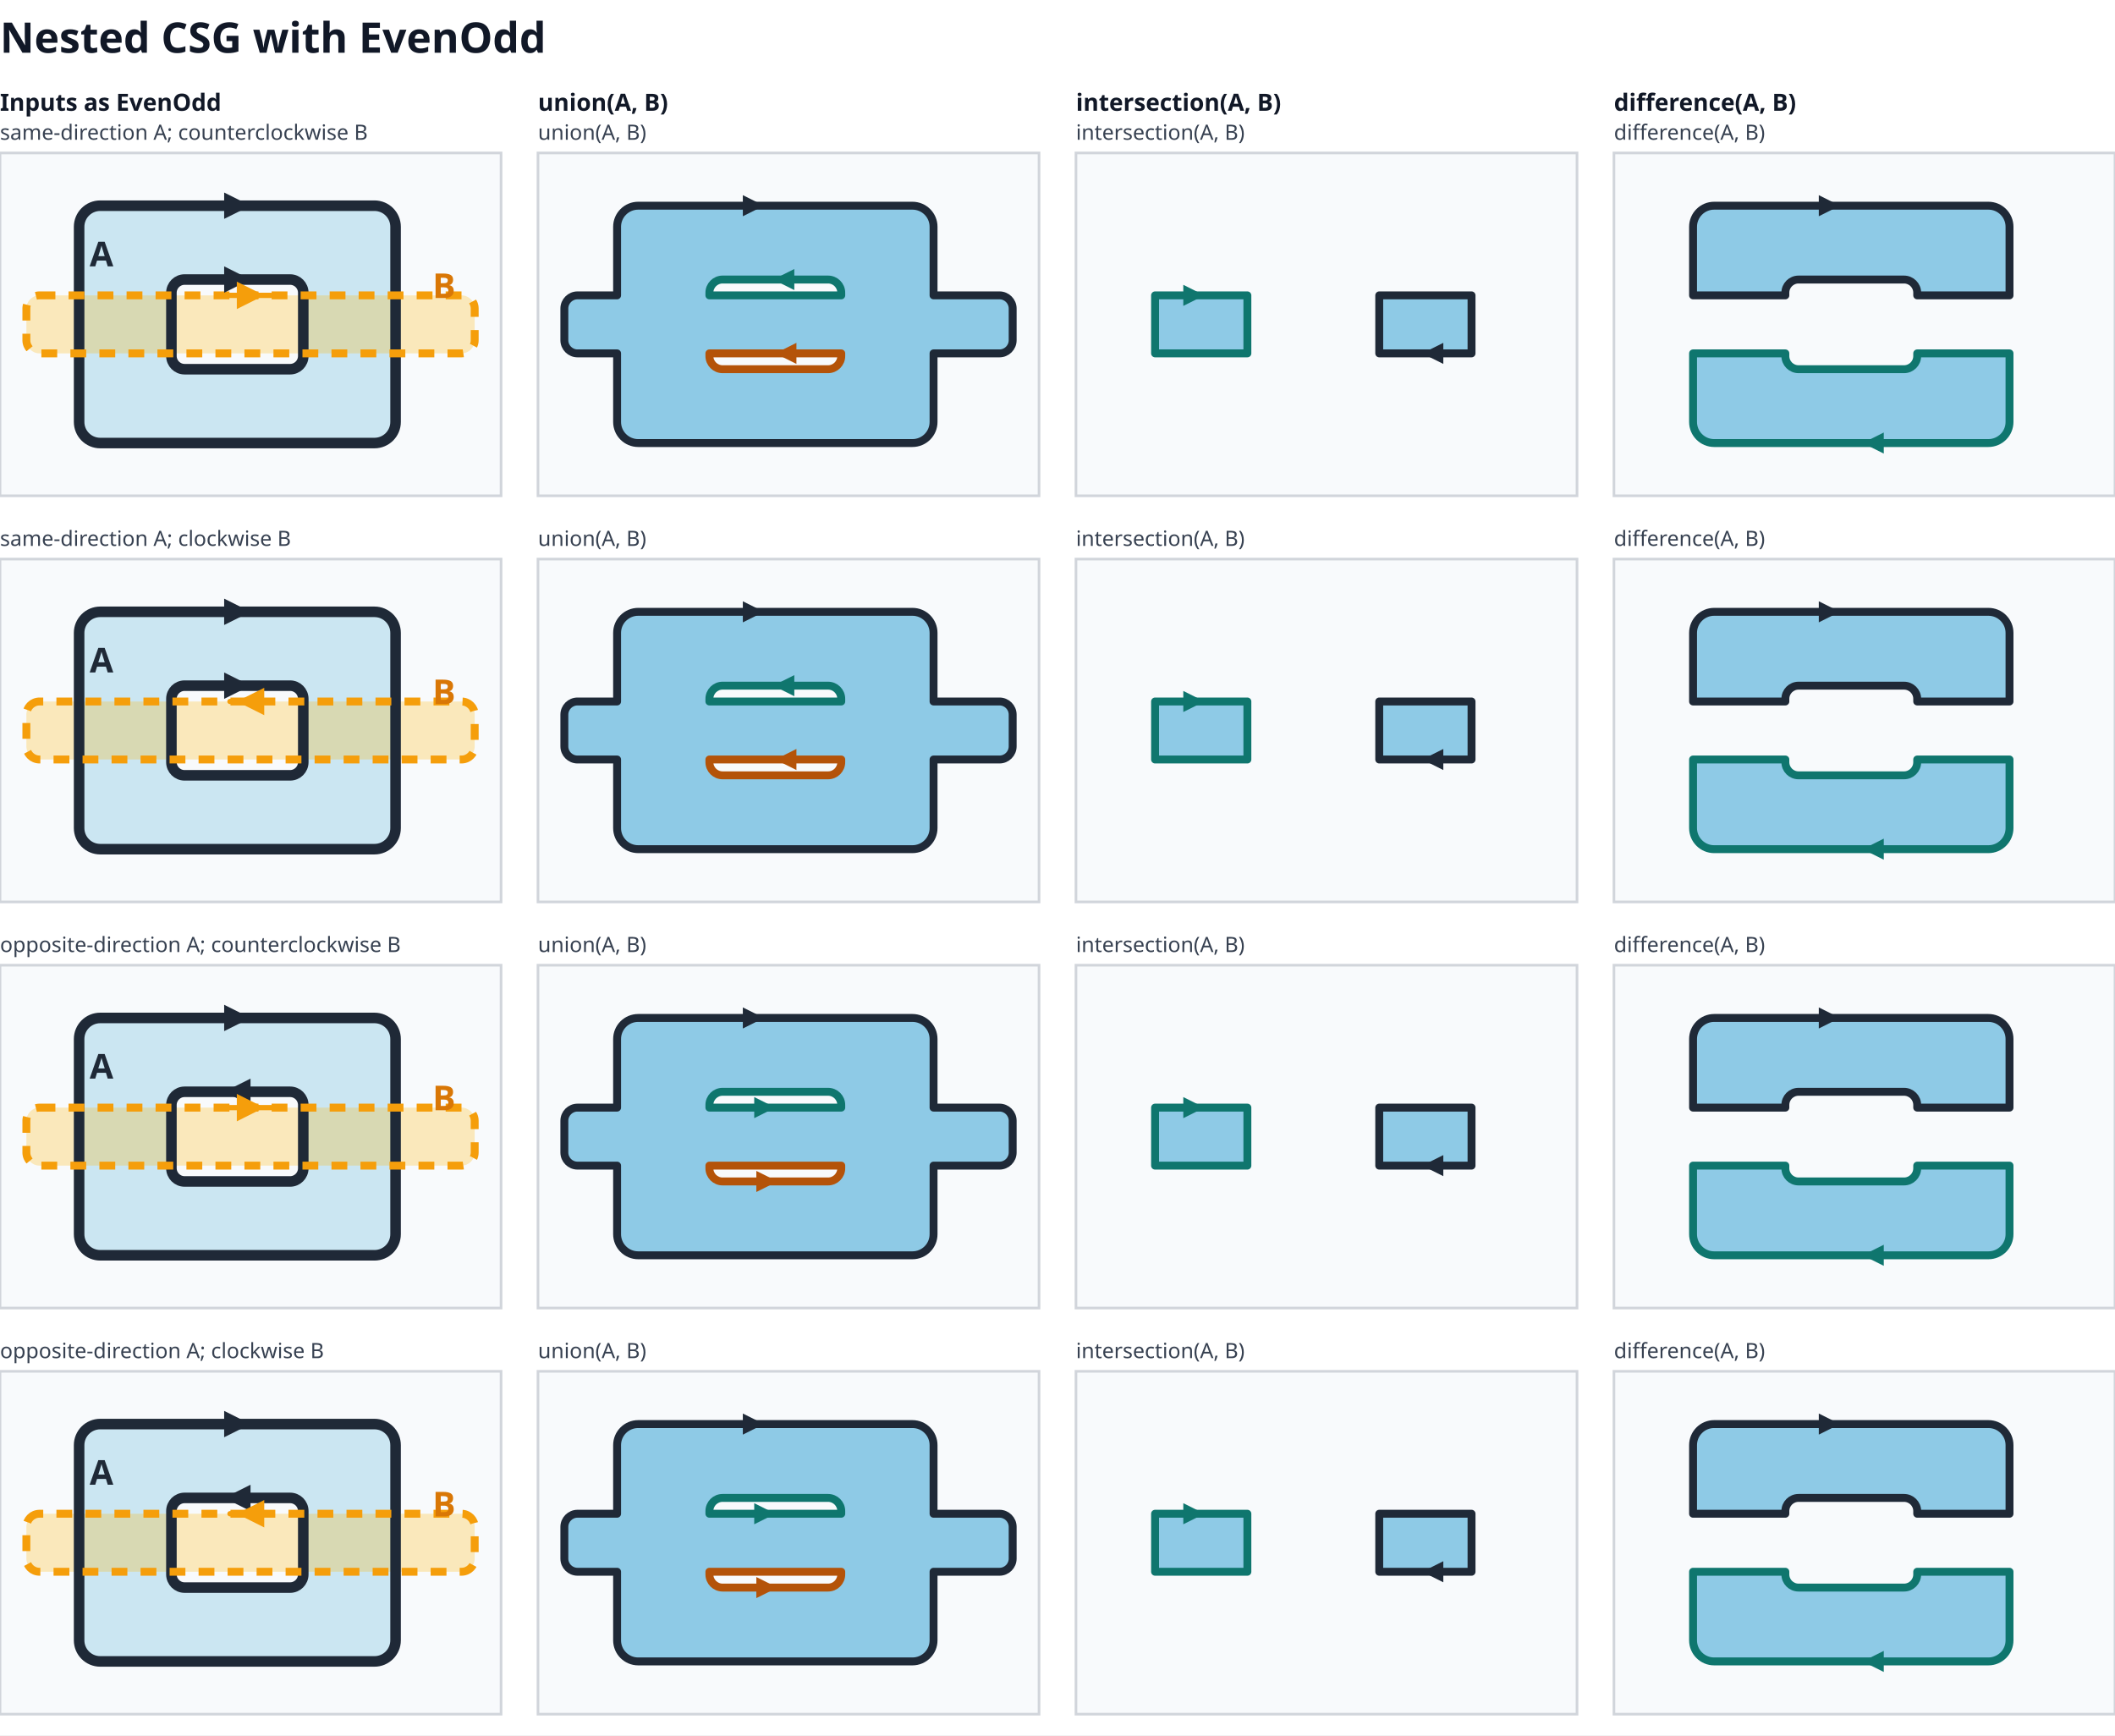
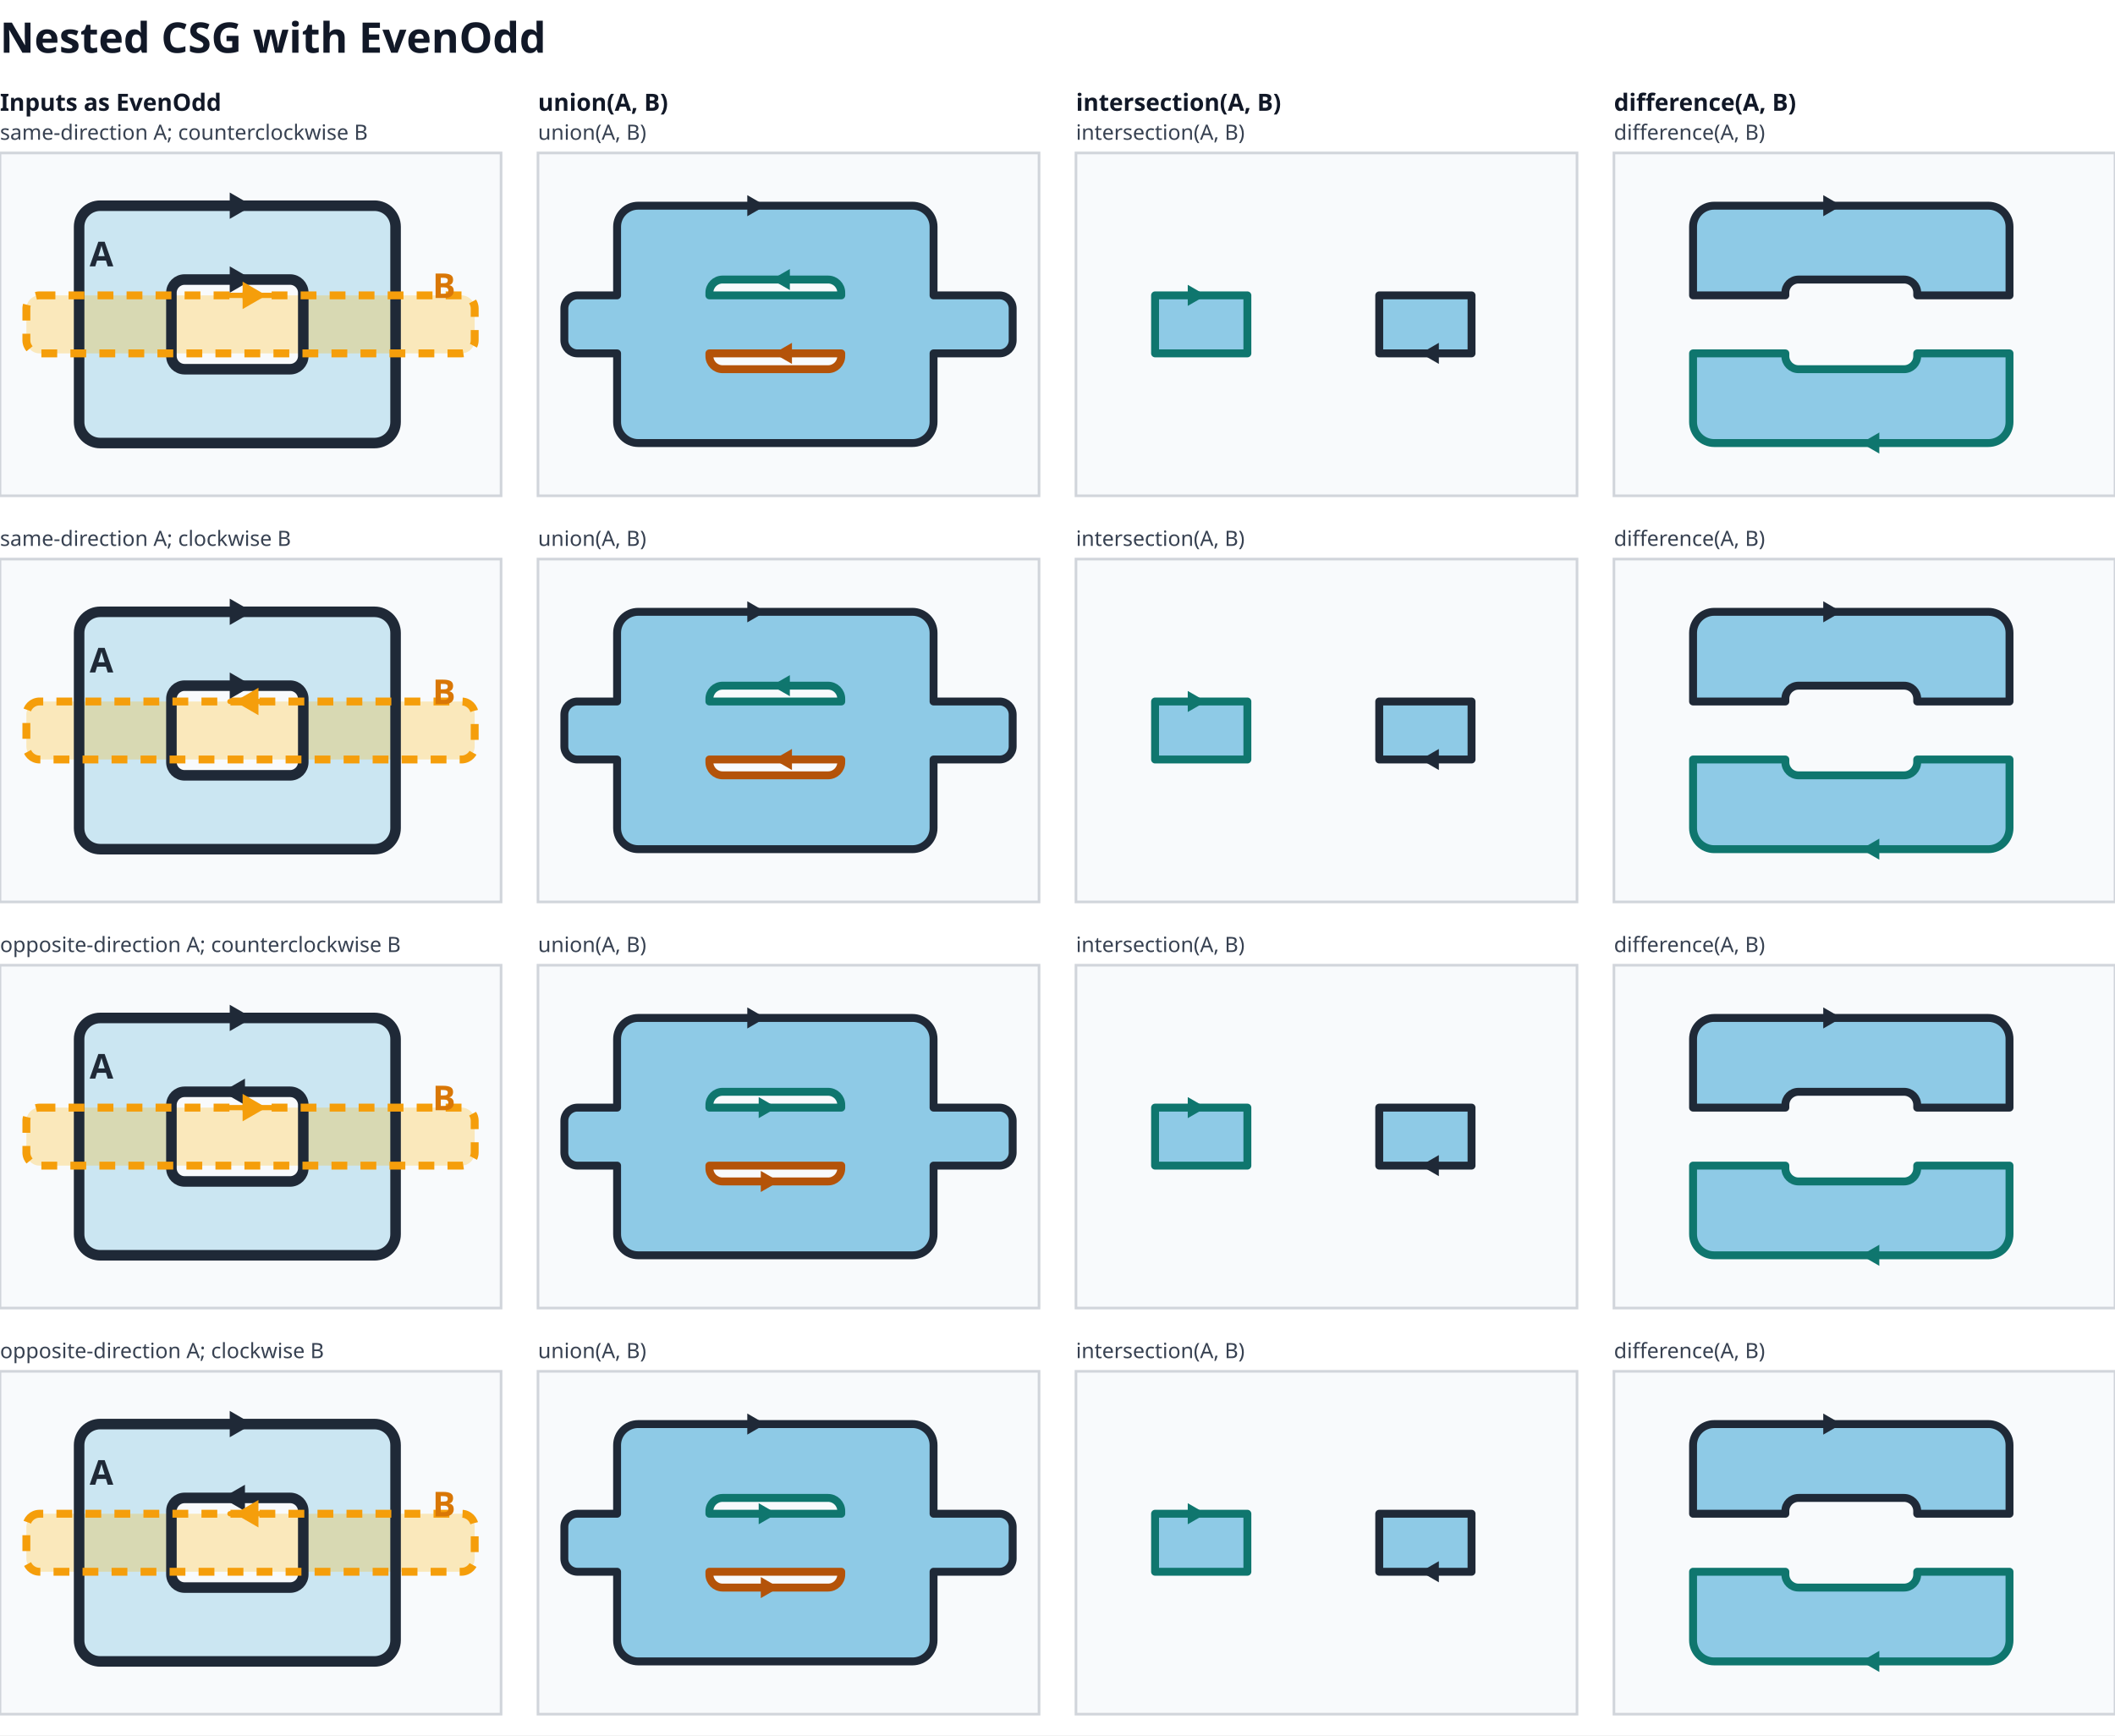
<svg xmlns="http://www.w3.org/2000/svg" viewBox="0 0 802 658">
  <rect x="0" y="0" width="802" height="658" style="fill: #ffffff; stroke: none" />
  <text x="0" y="20" font-size="16" style="fill: #111827; font-family: system-ui, sans-serif; font-weight: 700">Nested CSG with EvenOdd</text>
  <text x="0" y="42" font-size="9" style="fill: #111827; font-family: system-ui, sans-serif; font-weight: 700">Inputs as EvenOdd</text>
  <text x="204" y="42" font-size="9" style="fill: #111827; font-family: system-ui, sans-serif; font-weight: 700">union(A, B)</text>
  <text x="408" y="42" font-size="9" style="fill: #111827; font-family: system-ui, sans-serif; font-weight: 700">intersection(A, B)</text>
  <text x="612" y="42" font-size="9" style="fill: #111827; font-family: system-ui, sans-serif; font-weight: 700">difference(A, B)</text>
  <rect x="0" y="58" width="190" height="130" style="fill: #f8fafc; stroke: #d1d5db; stroke-width: 1" />
  <text x="0" y="53" font-size="8" style="fill: #374151; font-family: system-ui, sans-serif">same-direction A; counterclockwise B</text>
  <path d="M 38 78 H 142 A 8 8 0 0 1 150 86 V 160 A 8 8 0 0 1 142 168 H 38 A 8 8 0 0 1 30 160 V 86 A 8 8 0 0 1 38 78 Z M 70 106 H 110 A 5 5 0 0 1 115 111 V 135 A 5 5 0 0 1 110 140 H 70 A 5 5 0 0 1 65 135 V 111 A 5 5 0 0 1 70 106 Z" style="fill: rgba(142, 202, 230, 0.42); fill-rule: evenodd; stroke: none" />
  <path d="M 15 112 H 175 A 5 5 0 0 1 180 117 V 129 A 5 5 0 0 1 175 134 H 15 A 5 5 0 0 1 10 129 V 117 A 5 5 0 0 1 15 112 Z" style="fill: rgba(255, 183, 3, 0.26); fill-rule: evenodd; stroke: none" />
  <path d="M 38 78 H 142 A 8 8 0 0 1 150 86 V 160 A 8 8 0 0 1 142 168 H 38 A 8 8 0 0 1 30 160 V 86 A 8 8 0 0 1 38 78 Z M 70 106 H 110 A 5 5 0 0 1 115 111 V 135 A 5 5 0 0 1 110 140 H 70 A 5 5 0 0 1 65 135 V 111 A 5 5 0 0 1 70 106 Z" style="fill: none; stroke: #1f2937; stroke-width: 4; stroke-linejoin: round" />
  <path d="M 15 112 H 175 A 5 5 0 0 1 180 117 V 129 A 5 5 0 0 1 175 134 H 15 A 5 5 0 0 1 10 129 V 117 A 5 5 0 0 1 15 112 Z" style="fill: none; stroke: #f59e0b; stroke-width: 3; stroke-dasharray: 6 5; stroke-linejoin: round" />
  <text x="34" y="101" font-size="13" style="fill: #1f2937; font-family: system-ui, sans-serif; font-weight: 700">A</text>
  <text x="164" y="113" font-size="13" style="fill: #d97706; font-family: system-ui, sans-serif; font-weight: 700">B</text>
  <path d="M 82.5 78 H 97.5" style="fill: none; stroke: #1f2937; stroke-width: 2; stroke-linecap: round" />
-   <path d="M 95 78 L 85 83 V 73 Z" style="fill: #1f2937; stroke: none" />
+   <path d="M 95.773 78 L 87.113 83 V 73 Z" style="fill: #1f2937; stroke: none" />
  <path d="M 82.5 106 H 97.5" style="fill: none; stroke: #1f2937; stroke-width: 2; stroke-linecap: round" />
-   <path d="M 95 106 L 85 111 V 101 Z" style="fill: #1f2937; stroke: none" />
+   <path d="M 95.773 106 L 87.113 111 V 101 Z" style="fill: #1f2937; stroke: none" />
  <path d="M 87.2 112 H 102.8" style="fill: none; stroke: #f59e0b; stroke-width: 2; stroke-linecap: round" />
-   <path d="M 100.2 112 L 89.8 117.2 V 106.8 Z" style="fill: #f59e0b; stroke: none" />
+   <path d="M 101.004 112 L 91.998 117.2 V 106.8 Z" style="fill: #f59e0b; stroke: none" />
  <rect x="204" y="58" width="190" height="130" style="fill: #f8fafc; stroke: #d1d5db; stroke-width: 1" />
  <text x="204" y="53" font-size="8" style="fill: #374151; font-family: system-ui, sans-serif">union(A, B)</text>
  <path d="M 242 78 H 346 A 8 8 0 0 1 354 86 V 112 H 379 A 5 5 0 0 1 384 117 V 129 A 5 5 0 0 1 379 134 H 354 V 160 A 8 8 0 0 1 346 168 H 242 A 8 8 0 0 1 234 160 V 134 H 219 A 5 5 0 0 1 214 129 V 117 A 5 5 0 0 1 219 112 H 234 V 86 A 8 8 0 0 1 242 78 Z M 314 106 H 274 A 5 5 0 0 0 269 111 V 112 H 319 V 111 A 5 5 0 0 0 314 106 Z M 319 135 V 134 H 269 V 135 A 5 5 0 0 0 274 140 H 314 A 5 5 0 0 0 319 135 Z" style="fill: #8ecae6; fill-rule: evenodd; stroke: none" />
  <path d="M 242 78 H 346 A 8 8 0 0 1 354 86 V 112 H 379 A 5 5 0 0 1 384 117 V 129 A 5 5 0 0 1 379 134 H 354 V 160 A 8 8 0 0 1 346 168 H 242 A 8 8 0 0 1 234 160 V 134 H 219 A 5 5 0 0 1 214 129 V 117 A 5 5 0 0 1 219 112 H 234 V 86 A 8 8 0 0 1 242 78 Z" style="fill: none; stroke: #1f2937; stroke-width: 3.0; stroke-linejoin: round" />
  <path d="M 279.68 78 H 291.68" style="fill: none; stroke: #1f2937; stroke-width: 2; stroke-linecap: round" />
-   <path d="M 289.68 78 L 281.68 82 V 74 Z" style="fill: #1f2937; stroke: none" />
+   <path d="M 290.299 78 L 283.371 82 V 74 Z" style="fill: #1f2937; stroke: none" />
  <path d="M 314 106 H 274 A 5 5 0 0 0 269 111 V 112 H 319 V 111 A 5 5 0 0 0 314 106 Z" style="fill: none; stroke: #0f766e; stroke-width: 3.0; stroke-linejoin: round" />
  <path d="M 303.2 106 H 291.2" style="fill: none; stroke: #0f766e; stroke-width: 2; stroke-linecap: round" />
-   <path d="M 293.2 106 L 301.2 102 V 110 Z" style="fill: #0f766e; stroke: none" />
+   <path d="M 292.581 106 L 299.509 102 V 110 Z" style="fill: #0f766e; stroke: none" />
  <path d="M 319 135 V 134 H 269 V 135 A 5 5 0 0 0 274 140 H 314 A 5 5 0 0 0 319 135 Z" style="fill: none; stroke: #b45309; stroke-width: 3.0; stroke-linejoin: round" />
  <path d="M 304 134 H 292" style="fill: none; stroke: #b45309; stroke-width: 2; stroke-linecap: round" />
-   <path d="M 294 134 L 302 130 V 138 Z" style="fill: #b45309; stroke: none" />
+   <path d="M 293.381 134 L 300.309 130 V 138 Z" style="fill: #b45309; stroke: none" />
  <rect x="408" y="58" width="190" height="130" style="fill: #f8fafc; stroke: #d1d5db; stroke-width: 1" />
  <text x="408" y="53" font-size="8" style="fill: #374151; font-family: system-ui, sans-serif">intersection(A, B)</text>
  <path d="M 558 112 V 134 H 523 V 112 Z M 438 134 V 112 H 473 V 134 Z" style="fill: #8ecae6; fill-rule: evenodd; stroke: none" />
  <path d="M 558 112 V 134 H 523 V 112 Z" style="fill: none; stroke: #1f2937; stroke-width: 3.0; stroke-linejoin: round" />
  <path d="M 549.3 134 H 537.3" style="fill: none; stroke: #1f2937; stroke-width: 2; stroke-linecap: round" />
-   <path d="M 539.3 134 L 547.3 130 V 138 Z" style="fill: #1f2937; stroke: none" />
+   <path d="M 538.681 134 L 545.609 130 V 138 Z" style="fill: #1f2937; stroke: none" />
  <path d="M 438 134 V 112 H 473 V 134 Z" style="fill: none; stroke: #0f766e; stroke-width: 3.0; stroke-linejoin: round" />
  <path d="M 446.7 112 H 458.7" style="fill: none; stroke: #0f766e; stroke-width: 2; stroke-linecap: round" />
-   <path d="M 456.7 112 L 448.7 116 V 108 Z" style="fill: #0f766e; stroke: none" />
+   <path d="M 457.319 112 L 450.391 116 V 108 Z" style="fill: #0f766e; stroke: none" />
  <rect x="612" y="58" width="190" height="130" style="fill: #f8fafc; stroke: #d1d5db; stroke-width: 1" />
  <text x="612" y="53" font-size="8" style="fill: #374151; font-family: system-ui, sans-serif">difference(A, B)</text>
  <path d="M 650 78 H 754 A 8 8 0 0 1 762 86 V 112 H 727 V 111 A 5 5 0 0 0 722 106 H 682 A 5 5 0 0 0 677 111 V 112 H 642 V 86 A 8 8 0 0 1 650 78 Z M 762 134 V 160 A 8 8 0 0 1 754 168 H 650 A 8 8 0 0 1 642 160 V 134 H 677 V 135 A 5 5 0 0 0 682 140 H 722 A 5 5 0 0 0 727 135 V 134 Z" style="fill: #8ecae6; fill-rule: evenodd; stroke: none" />
  <path d="M 650 78 H 754 A 8 8 0 0 1 762 86 V 112 H 727 V 111 A 5 5 0 0 0 722 106 H 682 A 5 5 0 0 0 677 111 V 112 H 642 V 86 A 8 8 0 0 1 650 78 Z" style="fill: none; stroke: #1f2937; stroke-width: 3.0; stroke-linejoin: round" />
  <path d="M 687.68 78 H 699.68" style="fill: none; stroke: #1f2937; stroke-width: 2; stroke-linecap: round" />
-   <path d="M 697.68 78 L 689.68 82 V 74 Z" style="fill: #1f2937; stroke: none" />
+   <path d="M 698.299 78 L 691.371 82 V 74 Z" style="fill: #1f2937; stroke: none" />
  <path d="M 762 134 V 160 A 8 8 0 0 1 754 168 H 650 A 8 8 0 0 1 642 160 V 134 H 677 V 135 A 5 5 0 0 0 682 140 H 722 A 5 5 0 0 0 727 135 V 134 Z" style="fill: none; stroke: #0f766e; stroke-width: 3.0; stroke-linejoin: round" />
  <path d="M 716.32 168 H 704.32" style="fill: none; stroke: #0f766e; stroke-width: 2; stroke-linecap: round" />
-   <path d="M 706.32 168 L 714.32 164 V 172 Z" style="fill: #0f766e; stroke: none" />
+   <path d="M 705.701 168 L 712.629 164 V 172 Z" style="fill: #0f766e; stroke: none" />
  <rect x="0" y="212" width="190" height="130" style="fill: #f8fafc; stroke: #d1d5db; stroke-width: 1" />
  <text x="0" y="207" font-size="8" style="fill: #374151; font-family: system-ui, sans-serif">same-direction A; clockwise B</text>
  <path d="M 38 232 H 142 A 8 8 0 0 1 150 240 V 314 A 8 8 0 0 1 142 322 H 38 A 8 8 0 0 1 30 314 V 240 A 8 8 0 0 1 38 232 Z M 70 260 H 110 A 5 5 0 0 1 115 265 V 289 A 5 5 0 0 1 110 294 H 70 A 5 5 0 0 1 65 289 V 265 A 5 5 0 0 1 70 260 Z" style="fill: rgba(142, 202, 230, 0.42); fill-rule: evenodd; stroke: none" />
  <path d="M 15 266 A 5 5 0 0 0 10 271 V 283 A 5 5 0 0 0 15 288 H 175 A 5 5 0 0 0 180 283 V 271 A 5 5 0 0 0 175 266 Z" style="fill: rgba(255, 183, 3, 0.26); fill-rule: evenodd; stroke: none" />
  <path d="M 38 232 H 142 A 8 8 0 0 1 150 240 V 314 A 8 8 0 0 1 142 322 H 38 A 8 8 0 0 1 30 314 V 240 A 8 8 0 0 1 38 232 Z M 70 260 H 110 A 5 5 0 0 1 115 265 V 289 A 5 5 0 0 1 110 294 H 70 A 5 5 0 0 1 65 289 V 265 A 5 5 0 0 1 70 260 Z" style="fill: none; stroke: #1f2937; stroke-width: 4; stroke-linejoin: round" />
  <path d="M 15 266 A 5 5 0 0 0 10 271 V 283 A 5 5 0 0 0 15 288 H 175 A 5 5 0 0 0 180 283 V 271 A 5 5 0 0 0 175 266 Z" style="fill: none; stroke: #f59e0b; stroke-width: 3; stroke-dasharray: 6 5; stroke-linejoin: round" />
  <text x="34" y="255" font-size="13" style="fill: #1f2937; font-family: system-ui, sans-serif; font-weight: 700">A</text>
  <text x="164" y="267" font-size="13" style="fill: #d97706; font-family: system-ui, sans-serif; font-weight: 700">B</text>
  <path d="M 82.5 232 H 97.5" style="fill: none; stroke: #1f2937; stroke-width: 2; stroke-linecap: round" />
-   <path d="M 95 232 L 85 237 V 227 Z" style="fill: #1f2937; stroke: none" />
+   <path d="M 95.773 232 L 87.113 237 V 227 Z" style="fill: #1f2937; stroke: none" />
  <path d="M 82.5 260 H 97.5" style="fill: none; stroke: #1f2937; stroke-width: 2; stroke-linecap: round" />
-   <path d="M 95 260 L 85 265 V 255 Z" style="fill: #1f2937; stroke: none" />
+   <path d="M 95.773 260 L 87.113 265 V 255 Z" style="fill: #1f2937; stroke: none" />
  <path d="M 102.8 266 H 87.2" style="fill: none; stroke: #f59e0b; stroke-width: 2; stroke-linecap: round" />
-   <path d="M 89.8 266 L 100.2 260.8 V 271.2 Z" style="fill: #f59e0b; stroke: none" />
+   <path d="M 88.996 266 L 98.002 260.8 V 271.2 Z" style="fill: #f59e0b; stroke: none" />
  <rect x="204" y="212" width="190" height="130" style="fill: #f8fafc; stroke: #d1d5db; stroke-width: 1" />
  <text x="204" y="207" font-size="8" style="fill: #374151; font-family: system-ui, sans-serif">union(A, B)</text>
  <path d="M 242 232 H 346 A 8 8 0 0 1 354 240 V 266 H 379 A 5 5 0 0 1 384 271 V 283 A 5 5 0 0 1 379 288 H 354 V 314 A 8 8 0 0 1 346 322 H 242 A 8 8 0 0 1 234 314 V 288 H 219 A 5 5 0 0 1 214 283 V 271 A 5 5 0 0 1 219 266 H 234 V 240 A 8 8 0 0 1 242 232 Z M 314 260 H 274 A 5 5 0 0 0 269 265 V 266 H 319 V 265 A 5 5 0 0 0 314 260 Z M 319 289 V 288 H 269 V 289 A 5 5 0 0 0 274 294 H 314 A 5 5 0 0 0 319 289 Z" style="fill: #8ecae6; fill-rule: evenodd; stroke: none" />
  <path d="M 242 232 H 346 A 8 8 0 0 1 354 240 V 266 H 379 A 5 5 0 0 1 384 271 V 283 A 5 5 0 0 1 379 288 H 354 V 314 A 8 8 0 0 1 346 322 H 242 A 8 8 0 0 1 234 314 V 288 H 219 A 5 5 0 0 1 214 283 V 271 A 5 5 0 0 1 219 266 H 234 V 240 A 8 8 0 0 1 242 232 Z" style="fill: none; stroke: #1f2937; stroke-width: 3.0; stroke-linejoin: round" />
  <path d="M 279.68 232 H 291.68" style="fill: none; stroke: #1f2937; stroke-width: 2; stroke-linecap: round" />
-   <path d="M 289.68 232 L 281.68 236 V 228 Z" style="fill: #1f2937; stroke: none" />
+   <path d="M 290.299 232 L 283.371 236 V 228 Z" style="fill: #1f2937; stroke: none" />
  <path d="M 314 260 H 274 A 5 5 0 0 0 269 265 V 266 H 319 V 265 A 5 5 0 0 0 314 260 Z" style="fill: none; stroke: #0f766e; stroke-width: 3.0; stroke-linejoin: round" />
  <path d="M 303.2 260 H 291.2" style="fill: none; stroke: #0f766e; stroke-width: 2; stroke-linecap: round" />
-   <path d="M 293.2 260 L 301.2 256 V 264 Z" style="fill: #0f766e; stroke: none" />
+   <path d="M 292.581 260 L 299.509 256 V 264 Z" style="fill: #0f766e; stroke: none" />
  <path d="M 319 289 V 288 H 269 V 289 A 5 5 0 0 0 274 294 H 314 A 5 5 0 0 0 319 289 Z" style="fill: none; stroke: #b45309; stroke-width: 3.0; stroke-linejoin: round" />
  <path d="M 304 288 H 292" style="fill: none; stroke: #b45309; stroke-width: 2; stroke-linecap: round" />
-   <path d="M 294 288 L 302 284 V 292 Z" style="fill: #b45309; stroke: none" />
+   <path d="M 293.381 288 L 300.309 284 V 292 Z" style="fill: #b45309; stroke: none" />
  <rect x="408" y="212" width="190" height="130" style="fill: #f8fafc; stroke: #d1d5db; stroke-width: 1" />
  <text x="408" y="207" font-size="8" style="fill: #374151; font-family: system-ui, sans-serif">intersection(A, B)</text>
  <path d="M 558 266 V 288 H 523 V 266 Z M 438 288 V 266 H 473 V 288 Z" style="fill: #8ecae6; fill-rule: evenodd; stroke: none" />
  <path d="M 558 266 V 288 H 523 V 266 Z" style="fill: none; stroke: #1f2937; stroke-width: 3.0; stroke-linejoin: round" />
  <path d="M 549.3 288 H 537.3" style="fill: none; stroke: #1f2937; stroke-width: 2; stroke-linecap: round" />
-   <path d="M 539.3 288 L 547.3 284 V 292 Z" style="fill: #1f2937; stroke: none" />
+   <path d="M 538.681 288 L 545.609 284 V 292 Z" style="fill: #1f2937; stroke: none" />
  <path d="M 438 288 V 266 H 473 V 288 Z" style="fill: none; stroke: #0f766e; stroke-width: 3.0; stroke-linejoin: round" />
  <path d="M 446.7 266 H 458.7" style="fill: none; stroke: #0f766e; stroke-width: 2; stroke-linecap: round" />
-   <path d="M 456.7 266 L 448.7 270 V 262 Z" style="fill: #0f766e; stroke: none" />
+   <path d="M 457.319 266 L 450.391 270 V 262 Z" style="fill: #0f766e; stroke: none" />
  <rect x="612" y="212" width="190" height="130" style="fill: #f8fafc; stroke: #d1d5db; stroke-width: 1" />
  <text x="612" y="207" font-size="8" style="fill: #374151; font-family: system-ui, sans-serif">difference(A, B)</text>
  <path d="M 650 232 H 754 A 8 8 0 0 1 762 240 V 266 H 727 V 265 A 5 5 0 0 0 722 260 H 682 A 5 5 0 0 0 677 265 V 266 H 642 V 240 A 8 8 0 0 1 650 232 Z M 762 288 V 314 A 8 8 0 0 1 754 322 H 650 A 8 8 0 0 1 642 314 V 288 H 677 V 289 A 5 5 0 0 0 682 294 H 722 A 5 5 0 0 0 727 289 V 288 Z" style="fill: #8ecae6; fill-rule: evenodd; stroke: none" />
  <path d="M 650 232 H 754 A 8 8 0 0 1 762 240 V 266 H 727 V 265 A 5 5 0 0 0 722 260 H 682 A 5 5 0 0 0 677 265 V 266 H 642 V 240 A 8 8 0 0 1 650 232 Z" style="fill: none; stroke: #1f2937; stroke-width: 3.0; stroke-linejoin: round" />
  <path d="M 687.68 232 H 699.68" style="fill: none; stroke: #1f2937; stroke-width: 2; stroke-linecap: round" />
-   <path d="M 697.68 232 L 689.68 236 V 228 Z" style="fill: #1f2937; stroke: none" />
+   <path d="M 698.299 232 L 691.371 236 V 228 Z" style="fill: #1f2937; stroke: none" />
  <path d="M 762 288 V 314 A 8 8 0 0 1 754 322 H 650 A 8 8 0 0 1 642 314 V 288 H 677 V 289 A 5 5 0 0 0 682 294 H 722 A 5 5 0 0 0 727 289 V 288 Z" style="fill: none; stroke: #0f766e; stroke-width: 3.0; stroke-linejoin: round" />
  <path d="M 716.32 322 H 704.32" style="fill: none; stroke: #0f766e; stroke-width: 2; stroke-linecap: round" />
-   <path d="M 706.32 322 L 714.32 318 V 326 Z" style="fill: #0f766e; stroke: none" />
+   <path d="M 705.701 322 L 712.629 318 V 326 Z" style="fill: #0f766e; stroke: none" />
  <rect x="0" y="366" width="190" height="130" style="fill: #f8fafc; stroke: #d1d5db; stroke-width: 1" />
  <text x="0" y="361" font-size="8" style="fill: #374151; font-family: system-ui, sans-serif">opposite-direction A; counterclockwise B</text>
  <path d="M 38 386 H 142 A 8 8 0 0 1 150 394 V 468 A 8 8 0 0 1 142 476 H 38 A 8 8 0 0 1 30 468 V 394 A 8 8 0 0 1 38 386 Z M 70 414 A 5 5 0 0 0 65 419 V 443 A 5 5 0 0 0 70 448 H 110 A 5 5 0 0 0 115 443 V 419 A 5 5 0 0 0 110 414 Z" style="fill: rgba(142, 202, 230, 0.42); fill-rule: evenodd; stroke: none" />
  <path d="M 15 420 H 175 A 5 5 0 0 1 180 425 V 437 A 5 5 0 0 1 175 442 H 15 A 5 5 0 0 1 10 437 V 425 A 5 5 0 0 1 15 420 Z" style="fill: rgba(255, 183, 3, 0.26); fill-rule: evenodd; stroke: none" />
  <path d="M 38 386 H 142 A 8 8 0 0 1 150 394 V 468 A 8 8 0 0 1 142 476 H 38 A 8 8 0 0 1 30 468 V 394 A 8 8 0 0 1 38 386 Z M 70 414 A 5 5 0 0 0 65 419 V 443 A 5 5 0 0 0 70 448 H 110 A 5 5 0 0 0 115 443 V 419 A 5 5 0 0 0 110 414 Z" style="fill: none; stroke: #1f2937; stroke-width: 4; stroke-linejoin: round" />
  <path d="M 15 420 H 175 A 5 5 0 0 1 180 425 V 437 A 5 5 0 0 1 175 442 H 15 A 5 5 0 0 1 10 437 V 425 A 5 5 0 0 1 15 420 Z" style="fill: none; stroke: #f59e0b; stroke-width: 3; stroke-dasharray: 6 5; stroke-linejoin: round" />
  <text x="34" y="409" font-size="13" style="fill: #1f2937; font-family: system-ui, sans-serif; font-weight: 700">A</text>
  <text x="164" y="421" font-size="13" style="fill: #d97706; font-family: system-ui, sans-serif; font-weight: 700">B</text>
  <path d="M 82.5 386 H 97.5" style="fill: none; stroke: #1f2937; stroke-width: 2; stroke-linecap: round" />
-   <path d="M 95 386 L 85 391 V 381 Z" style="fill: #1f2937; stroke: none" />
+   <path d="M 95.773 386 L 87.113 391 V 381 Z" style="fill: #1f2937; stroke: none" />
  <path d="M 97.5 414 H 82.5" style="fill: none; stroke: #1f2937; stroke-width: 2; stroke-linecap: round" />
-   <path d="M 85 414 L 95 409 V 419 Z" style="fill: #1f2937; stroke: none" />
+   <path d="M 84.227 414 L 92.887 409 V 419 Z" style="fill: #1f2937; stroke: none" />
  <path d="M 87.2 420 H 102.8" style="fill: none; stroke: #f59e0b; stroke-width: 2; stroke-linecap: round" />
-   <path d="M 100.2 420 L 89.8 425.2 V 414.8 Z" style="fill: #f59e0b; stroke: none" />
+   <path d="M 101.004 420 L 91.998 425.2 V 414.8 Z" style="fill: #f59e0b; stroke: none" />
  <rect x="204" y="366" width="190" height="130" style="fill: #f8fafc; stroke: #d1d5db; stroke-width: 1" />
  <text x="204" y="361" font-size="8" style="fill: #374151; font-family: system-ui, sans-serif">union(A, B)</text>
  <path d="M 242 386 H 346 A 8 8 0 0 1 354 394 V 420 H 379 A 5 5 0 0 1 384 425 V 437 A 5 5 0 0 1 379 442 H 354 V 468 A 8 8 0 0 1 346 476 H 242 A 8 8 0 0 1 234 468 V 442 H 219 A 5 5 0 0 1 214 437 V 425 A 5 5 0 0 1 219 420 H 234 V 394 A 8 8 0 0 1 242 386 Z M 274 414 A 5 5 0 0 0 269 419 V 420 H 319 V 419 A 5 5 0 0 0 314 414 Z M 269 442 V 443 A 5 5 0 0 0 274 448 H 314 A 5 5 0 0 0 319 443 V 442 Z" style="fill: #8ecae6; fill-rule: evenodd; stroke: none" />
  <path d="M 242 386 H 346 A 8 8 0 0 1 354 394 V 420 H 379 A 5 5 0 0 1 384 425 V 437 A 5 5 0 0 1 379 442 H 354 V 468 A 8 8 0 0 1 346 476 H 242 A 8 8 0 0 1 234 468 V 442 H 219 A 5 5 0 0 1 214 437 V 425 A 5 5 0 0 1 219 420 H 234 V 394 A 8 8 0 0 1 242 386 Z" style="fill: none; stroke: #1f2937; stroke-width: 3.0; stroke-linejoin: round" />
  <path d="M 279.68 386 H 291.68" style="fill: none; stroke: #1f2937; stroke-width: 2; stroke-linecap: round" />
-   <path d="M 289.68 386 L 281.68 390 V 382 Z" style="fill: #1f2937; stroke: none" />
+   <path d="M 290.299 386 L 283.371 390 V 382 Z" style="fill: #1f2937; stroke: none" />
  <path d="M 274 414 A 5 5 0 0 0 269 419 V 420 H 319 V 419 A 5 5 0 0 0 314 414 Z" style="fill: none; stroke: #0f766e; stroke-width: 3.0; stroke-linejoin: round" />
  <path d="M 284 420 H 296" style="fill: none; stroke: #0f766e; stroke-width: 2; stroke-linecap: round" />
-   <path d="M 294 420 L 286 424 V 416 Z" style="fill: #0f766e; stroke: none" />
+   <path d="M 294.619 420 L 287.691 424 V 416 Z" style="fill: #0f766e; stroke: none" />
  <path d="M 269 442 V 443 A 5 5 0 0 0 274 448 H 314 A 5 5 0 0 0 319 443 V 442 Z" style="fill: none; stroke: #b45309; stroke-width: 3.0; stroke-linejoin: round" />
  <path d="M 284.8 448 H 296.8" style="fill: none; stroke: #b45309; stroke-width: 2; stroke-linecap: round" />
-   <path d="M 294.8 448 L 286.8 452 V 444 Z" style="fill: #b45309; stroke: none" />
+   <path d="M 295.419 448 L 288.491 452 V 444 Z" style="fill: #b45309; stroke: none" />
  <rect x="408" y="366" width="190" height="130" style="fill: #f8fafc; stroke: #d1d5db; stroke-width: 1" />
  <text x="408" y="361" font-size="8" style="fill: #374151; font-family: system-ui, sans-serif">intersection(A, B)</text>
  <path d="M 558 420 V 442 H 523 V 420 Z M 438 442 V 420 H 473 V 442 Z" style="fill: #8ecae6; fill-rule: evenodd; stroke: none" />
  <path d="M 558 420 V 442 H 523 V 420 Z" style="fill: none; stroke: #1f2937; stroke-width: 3.0; stroke-linejoin: round" />
  <path d="M 549.3 442 H 537.3" style="fill: none; stroke: #1f2937; stroke-width: 2; stroke-linecap: round" />
-   <path d="M 539.3 442 L 547.3 438 V 446 Z" style="fill: #1f2937; stroke: none" />
+   <path d="M 538.681 442 L 545.609 438 V 446 Z" style="fill: #1f2937; stroke: none" />
  <path d="M 438 442 V 420 H 473 V 442 Z" style="fill: none; stroke: #0f766e; stroke-width: 3.0; stroke-linejoin: round" />
  <path d="M 446.7 420 H 458.7" style="fill: none; stroke: #0f766e; stroke-width: 2; stroke-linecap: round" />
-   <path d="M 456.7 420 L 448.7 424 V 416 Z" style="fill: #0f766e; stroke: none" />
+   <path d="M 457.319 420 L 450.391 424 V 416 Z" style="fill: #0f766e; stroke: none" />
  <rect x="612" y="366" width="190" height="130" style="fill: #f8fafc; stroke: #d1d5db; stroke-width: 1" />
  <text x="612" y="361" font-size="8" style="fill: #374151; font-family: system-ui, sans-serif">difference(A, B)</text>
  <path d="M 650 386 H 754 A 8 8 0 0 1 762 394 V 420 H 727 V 419 A 5 5 0 0 0 722 414 H 682 A 5 5 0 0 0 677 419 V 420 H 642 V 394 A 8 8 0 0 1 650 386 Z M 762 442 V 468 A 8 8 0 0 1 754 476 H 650 A 8 8 0 0 1 642 468 V 442 H 677 V 443 A 5 5 0 0 0 682 448 H 722 A 5 5 0 0 0 727 443 V 442 Z" style="fill: #8ecae6; fill-rule: evenodd; stroke: none" />
  <path d="M 650 386 H 754 A 8 8 0 0 1 762 394 V 420 H 727 V 419 A 5 5 0 0 0 722 414 H 682 A 5 5 0 0 0 677 419 V 420 H 642 V 394 A 8 8 0 0 1 650 386 Z" style="fill: none; stroke: #1f2937; stroke-width: 3.0; stroke-linejoin: round" />
  <path d="M 687.68 386 H 699.68" style="fill: none; stroke: #1f2937; stroke-width: 2; stroke-linecap: round" />
-   <path d="M 697.68 386 L 689.68 390 V 382 Z" style="fill: #1f2937; stroke: none" />
+   <path d="M 698.299 386 L 691.371 390 V 382 Z" style="fill: #1f2937; stroke: none" />
  <path d="M 762 442 V 468 A 8 8 0 0 1 754 476 H 650 A 8 8 0 0 1 642 468 V 442 H 677 V 443 A 5 5 0 0 0 682 448 H 722 A 5 5 0 0 0 727 443 V 442 Z" style="fill: none; stroke: #0f766e; stroke-width: 3.0; stroke-linejoin: round" />
  <path d="M 716.32 476 H 704.32" style="fill: none; stroke: #0f766e; stroke-width: 2; stroke-linecap: round" />
-   <path d="M 706.32 476 L 714.32 472 V 480 Z" style="fill: #0f766e; stroke: none" />
+   <path d="M 705.701 476 L 712.629 472 V 480 Z" style="fill: #0f766e; stroke: none" />
  <rect x="0" y="520" width="190" height="130" style="fill: #f8fafc; stroke: #d1d5db; stroke-width: 1" />
  <text x="0" y="515" font-size="8" style="fill: #374151; font-family: system-ui, sans-serif">opposite-direction A; clockwise B</text>
  <path d="M 38 540 H 142 A 8 8 0 0 1 150 548 V 622 A 8 8 0 0 1 142 630 H 38 A 8 8 0 0 1 30 622 V 548 A 8 8 0 0 1 38 540 Z M 70 568 A 5 5 0 0 0 65 573 V 597 A 5 5 0 0 0 70 602 H 110 A 5 5 0 0 0 115 597 V 573 A 5 5 0 0 0 110 568 Z" style="fill: rgba(142, 202, 230, 0.42); fill-rule: evenodd; stroke: none" />
  <path d="M 15 574 A 5 5 0 0 0 10 579 V 591 A 5 5 0 0 0 15 596 H 175 A 5 5 0 0 0 180 591 V 579 A 5 5 0 0 0 175 574 Z" style="fill: rgba(255, 183, 3, 0.26); fill-rule: evenodd; stroke: none" />
  <path d="M 38 540 H 142 A 8 8 0 0 1 150 548 V 622 A 8 8 0 0 1 142 630 H 38 A 8 8 0 0 1 30 622 V 548 A 8 8 0 0 1 38 540 Z M 70 568 A 5 5 0 0 0 65 573 V 597 A 5 5 0 0 0 70 602 H 110 A 5 5 0 0 0 115 597 V 573 A 5 5 0 0 0 110 568 Z" style="fill: none; stroke: #1f2937; stroke-width: 4; stroke-linejoin: round" />
  <path d="M 15 574 A 5 5 0 0 0 10 579 V 591 A 5 5 0 0 0 15 596 H 175 A 5 5 0 0 0 180 591 V 579 A 5 5 0 0 0 175 574 Z" style="fill: none; stroke: #f59e0b; stroke-width: 3; stroke-dasharray: 6 5; stroke-linejoin: round" />
  <text x="34" y="563" font-size="13" style="fill: #1f2937; font-family: system-ui, sans-serif; font-weight: 700">A</text>
  <text x="164" y="575" font-size="13" style="fill: #d97706; font-family: system-ui, sans-serif; font-weight: 700">B</text>
  <path d="M 82.5 540 H 97.5" style="fill: none; stroke: #1f2937; stroke-width: 2; stroke-linecap: round" />
-   <path d="M 95 540 L 85 545 V 535 Z" style="fill: #1f2937; stroke: none" />
+   <path d="M 95.773 540 L 87.113 545 V 535 Z" style="fill: #1f2937; stroke: none" />
  <path d="M 97.5 568 H 82.5" style="fill: none; stroke: #1f2937; stroke-width: 2; stroke-linecap: round" />
-   <path d="M 85 568 L 95 563 V 573 Z" style="fill: #1f2937; stroke: none" />
+   <path d="M 84.227 568 L 92.887 563 V 573 Z" style="fill: #1f2937; stroke: none" />
  <path d="M 102.8 574 H 87.2" style="fill: none; stroke: #f59e0b; stroke-width: 2; stroke-linecap: round" />
-   <path d="M 89.8 574 L 100.2 568.8 V 579.2 Z" style="fill: #f59e0b; stroke: none" />
+   <path d="M 88.996 574 L 98.002 568.8 V 579.2 Z" style="fill: #f59e0b; stroke: none" />
  <rect x="204" y="520" width="190" height="130" style="fill: #f8fafc; stroke: #d1d5db; stroke-width: 1" />
  <text x="204" y="515" font-size="8" style="fill: #374151; font-family: system-ui, sans-serif">union(A, B)</text>
  <path d="M 242 540 H 346 A 8 8 0 0 1 354 548 V 574 H 379 A 5 5 0 0 1 384 579 V 591 A 5 5 0 0 1 379 596 H 354 V 622 A 8 8 0 0 1 346 630 H 242 A 8 8 0 0 1 234 622 V 596 H 219 A 5 5 0 0 1 214 591 V 579 A 5 5 0 0 1 219 574 H 234 V 548 A 8 8 0 0 1 242 540 Z M 274 568 A 5 5 0 0 0 269 573 V 574 H 319 V 573 A 5 5 0 0 0 314 568 Z M 269 596 V 597 A 5 5 0 0 0 274 602 H 314 A 5 5 0 0 0 319 597 V 596 Z" style="fill: #8ecae6; fill-rule: evenodd; stroke: none" />
  <path d="M 242 540 H 346 A 8 8 0 0 1 354 548 V 574 H 379 A 5 5 0 0 1 384 579 V 591 A 5 5 0 0 1 379 596 H 354 V 622 A 8 8 0 0 1 346 630 H 242 A 8 8 0 0 1 234 622 V 596 H 219 A 5 5 0 0 1 214 591 V 579 A 5 5 0 0 1 219 574 H 234 V 548 A 8 8 0 0 1 242 540 Z" style="fill: none; stroke: #1f2937; stroke-width: 3.0; stroke-linejoin: round" />
  <path d="M 279.68 540 H 291.68" style="fill: none; stroke: #1f2937; stroke-width: 2; stroke-linecap: round" />
-   <path d="M 289.68 540 L 281.68 544 V 536 Z" style="fill: #1f2937; stroke: none" />
+   <path d="M 290.299 540 L 283.371 544 V 536 Z" style="fill: #1f2937; stroke: none" />
  <path d="M 274 568 A 5 5 0 0 0 269 573 V 574 H 319 V 573 A 5 5 0 0 0 314 568 Z" style="fill: none; stroke: #0f766e; stroke-width: 3.0; stroke-linejoin: round" />
  <path d="M 284 574 H 296" style="fill: none; stroke: #0f766e; stroke-width: 2; stroke-linecap: round" />
-   <path d="M 294 574 L 286 578 V 570 Z" style="fill: #0f766e; stroke: none" />
+   <path d="M 294.619 574 L 287.691 578 V 570 Z" style="fill: #0f766e; stroke: none" />
  <path d="M 269 596 V 597 A 5 5 0 0 0 274 602 H 314 A 5 5 0 0 0 319 597 V 596 Z" style="fill: none; stroke: #b45309; stroke-width: 3.0; stroke-linejoin: round" />
  <path d="M 284.8 602 H 296.8" style="fill: none; stroke: #b45309; stroke-width: 2; stroke-linecap: round" />
-   <path d="M 294.8 602 L 286.8 606 V 598 Z" style="fill: #b45309; stroke: none" />
+   <path d="M 295.419 602 L 288.491 606 V 598 Z" style="fill: #b45309; stroke: none" />
  <rect x="408" y="520" width="190" height="130" style="fill: #f8fafc; stroke: #d1d5db; stroke-width: 1" />
  <text x="408" y="515" font-size="8" style="fill: #374151; font-family: system-ui, sans-serif">intersection(A, B)</text>
  <path d="M 558 574 V 596 H 523 V 574 Z M 438 596 V 574 H 473 V 596 Z" style="fill: #8ecae6; fill-rule: evenodd; stroke: none" />
  <path d="M 558 574 V 596 H 523 V 574 Z" style="fill: none; stroke: #1f2937; stroke-width: 3.0; stroke-linejoin: round" />
  <path d="M 549.3 596 H 537.3" style="fill: none; stroke: #1f2937; stroke-width: 2; stroke-linecap: round" />
-   <path d="M 539.3 596 L 547.3 592 V 600 Z" style="fill: #1f2937; stroke: none" />
+   <path d="M 538.681 596 L 545.609 592 V 600 Z" style="fill: #1f2937; stroke: none" />
  <path d="M 438 596 V 574 H 473 V 596 Z" style="fill: none; stroke: #0f766e; stroke-width: 3.0; stroke-linejoin: round" />
  <path d="M 446.7 574 H 458.7" style="fill: none; stroke: #0f766e; stroke-width: 2; stroke-linecap: round" />
-   <path d="M 456.7 574 L 448.7 578 V 570 Z" style="fill: #0f766e; stroke: none" />
+   <path d="M 457.319 574 L 450.391 578 V 570 Z" style="fill: #0f766e; stroke: none" />
  <rect x="612" y="520" width="190" height="130" style="fill: #f8fafc; stroke: #d1d5db; stroke-width: 1" />
  <text x="612" y="515" font-size="8" style="fill: #374151; font-family: system-ui, sans-serif">difference(A, B)</text>
  <path d="M 650 540 H 754 A 8 8 0 0 1 762 548 V 574 H 727 V 573 A 5 5 0 0 0 722 568 H 682 A 5 5 0 0 0 677 573 V 574 H 642 V 548 A 8 8 0 0 1 650 540 Z M 762 596 V 622 A 8 8 0 0 1 754 630 H 650 A 8 8 0 0 1 642 622 V 596 H 677 V 597 A 5 5 0 0 0 682 602 H 722 A 5 5 0 0 0 727 597 V 596 Z" style="fill: #8ecae6; fill-rule: evenodd; stroke: none" />
  <path d="M 650 540 H 754 A 8 8 0 0 1 762 548 V 574 H 727 V 573 A 5 5 0 0 0 722 568 H 682 A 5 5 0 0 0 677 573 V 574 H 642 V 548 A 8 8 0 0 1 650 540 Z" style="fill: none; stroke: #1f2937; stroke-width: 3.0; stroke-linejoin: round" />
  <path d="M 687.68 540 H 699.68" style="fill: none; stroke: #1f2937; stroke-width: 2; stroke-linecap: round" />
-   <path d="M 697.68 540 L 689.68 544 V 536 Z" style="fill: #1f2937; stroke: none" />
+   <path d="M 698.299 540 L 691.371 544 V 536 Z" style="fill: #1f2937; stroke: none" />
  <path d="M 762 596 V 622 A 8 8 0 0 1 754 630 H 650 A 8 8 0 0 1 642 622 V 596 H 677 V 597 A 5 5 0 0 0 682 602 H 722 A 5 5 0 0 0 727 597 V 596 Z" style="fill: none; stroke: #0f766e; stroke-width: 3.0; stroke-linejoin: round" />
  <path d="M 716.32 630 H 704.32" style="fill: none; stroke: #0f766e; stroke-width: 2; stroke-linecap: round" />
-   <path d="M 706.32 630 L 714.32 626 V 634 Z" style="fill: #0f766e; stroke: none" />
+   <path d="M 705.701 630 L 712.629 626 V 634 Z" style="fill: #0f766e; stroke: none" />
</svg>
